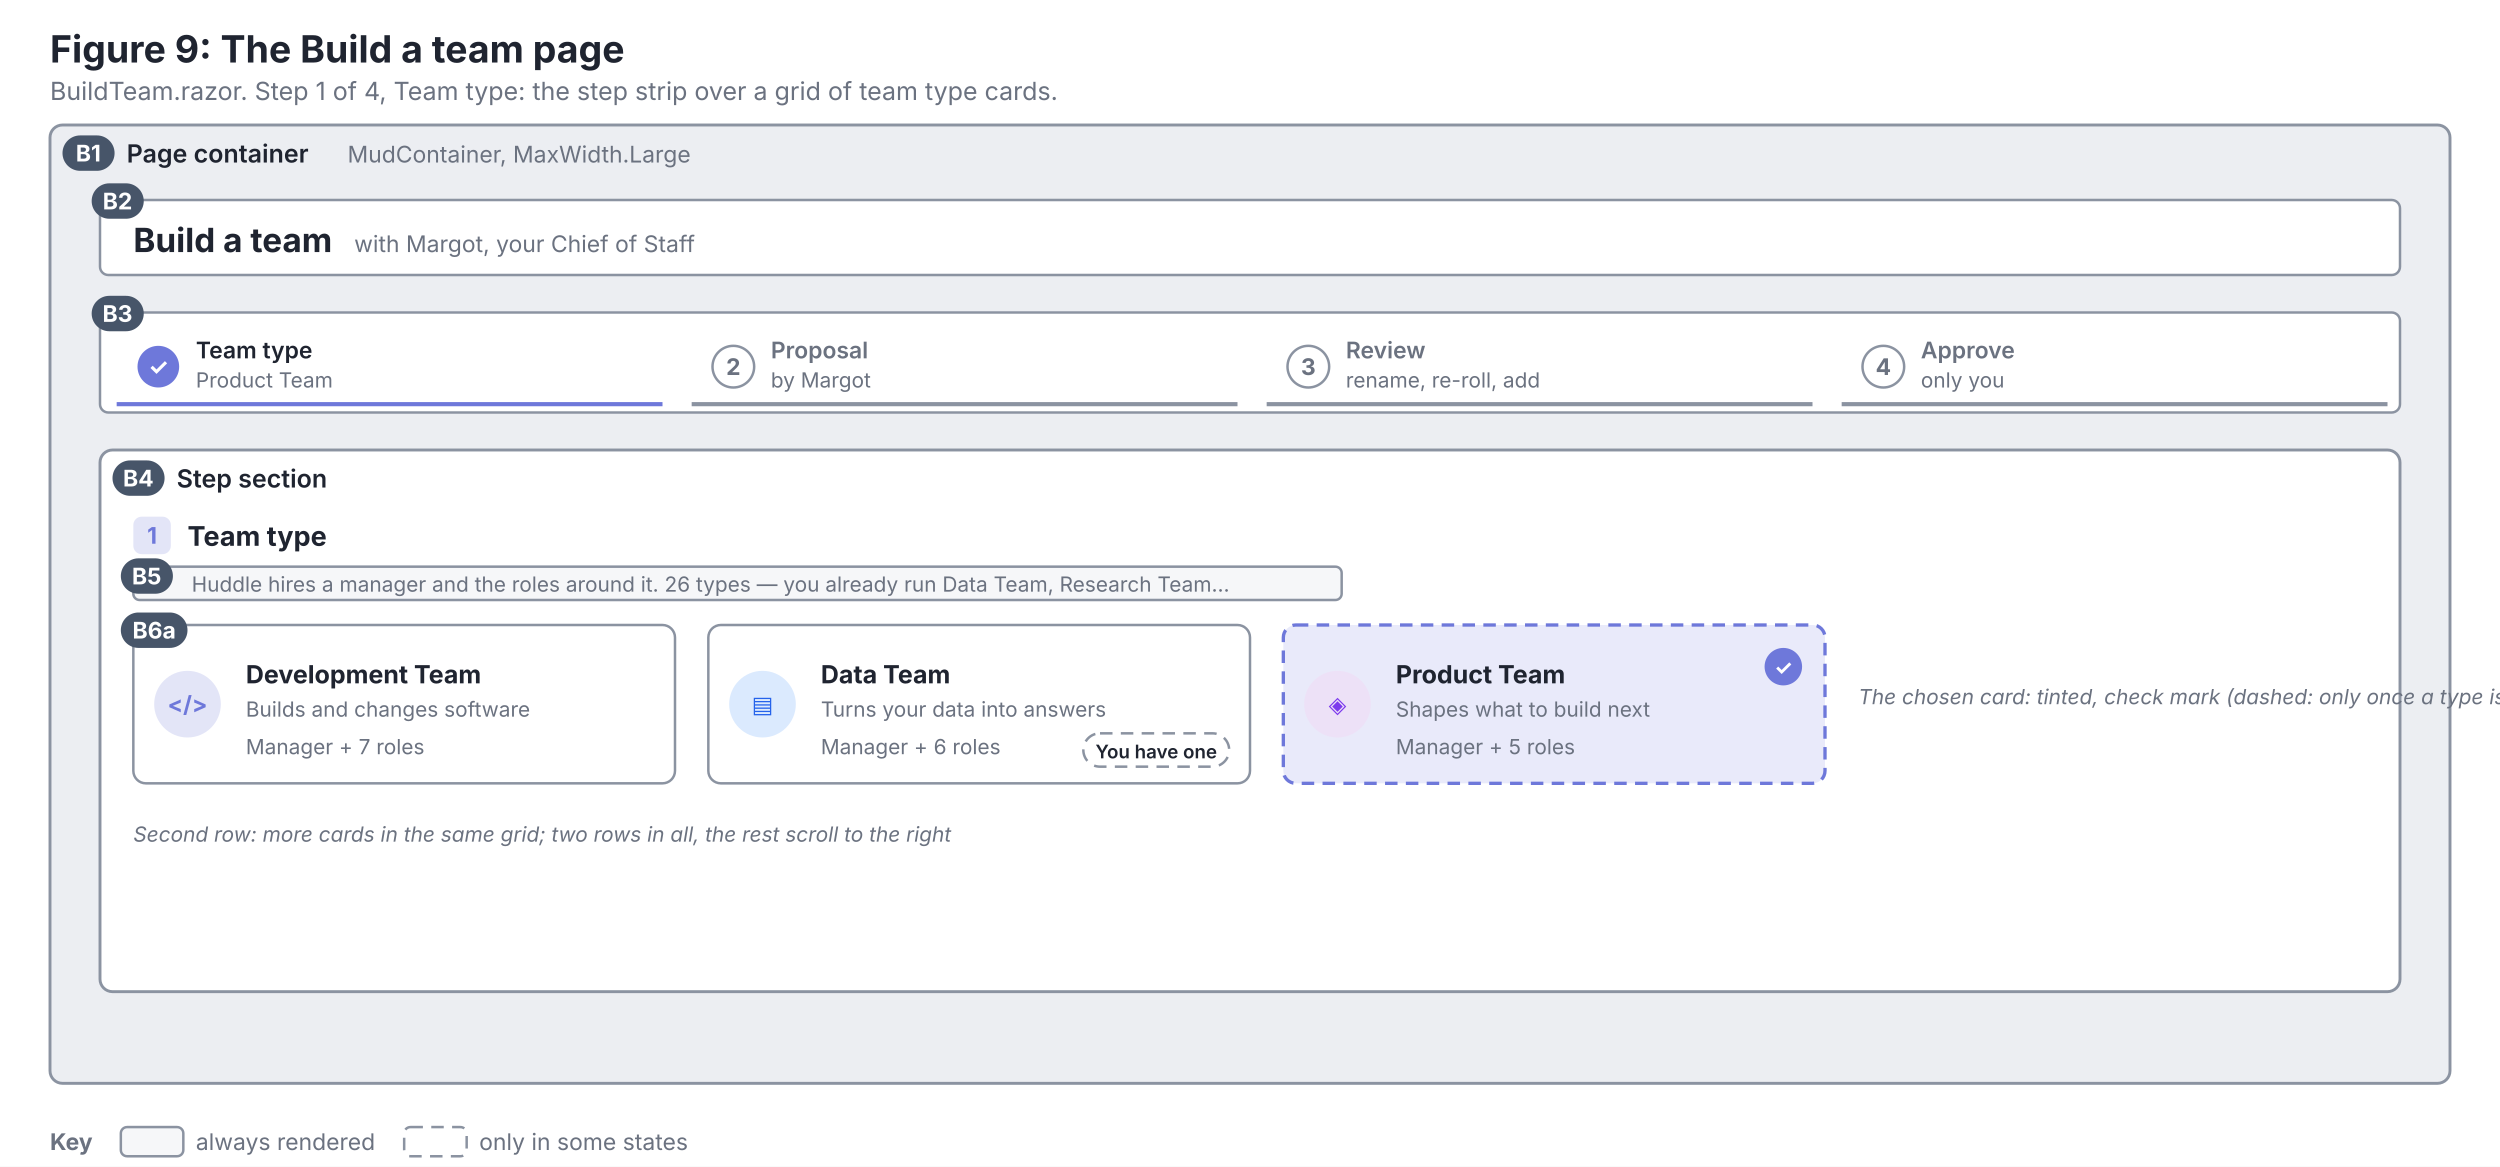
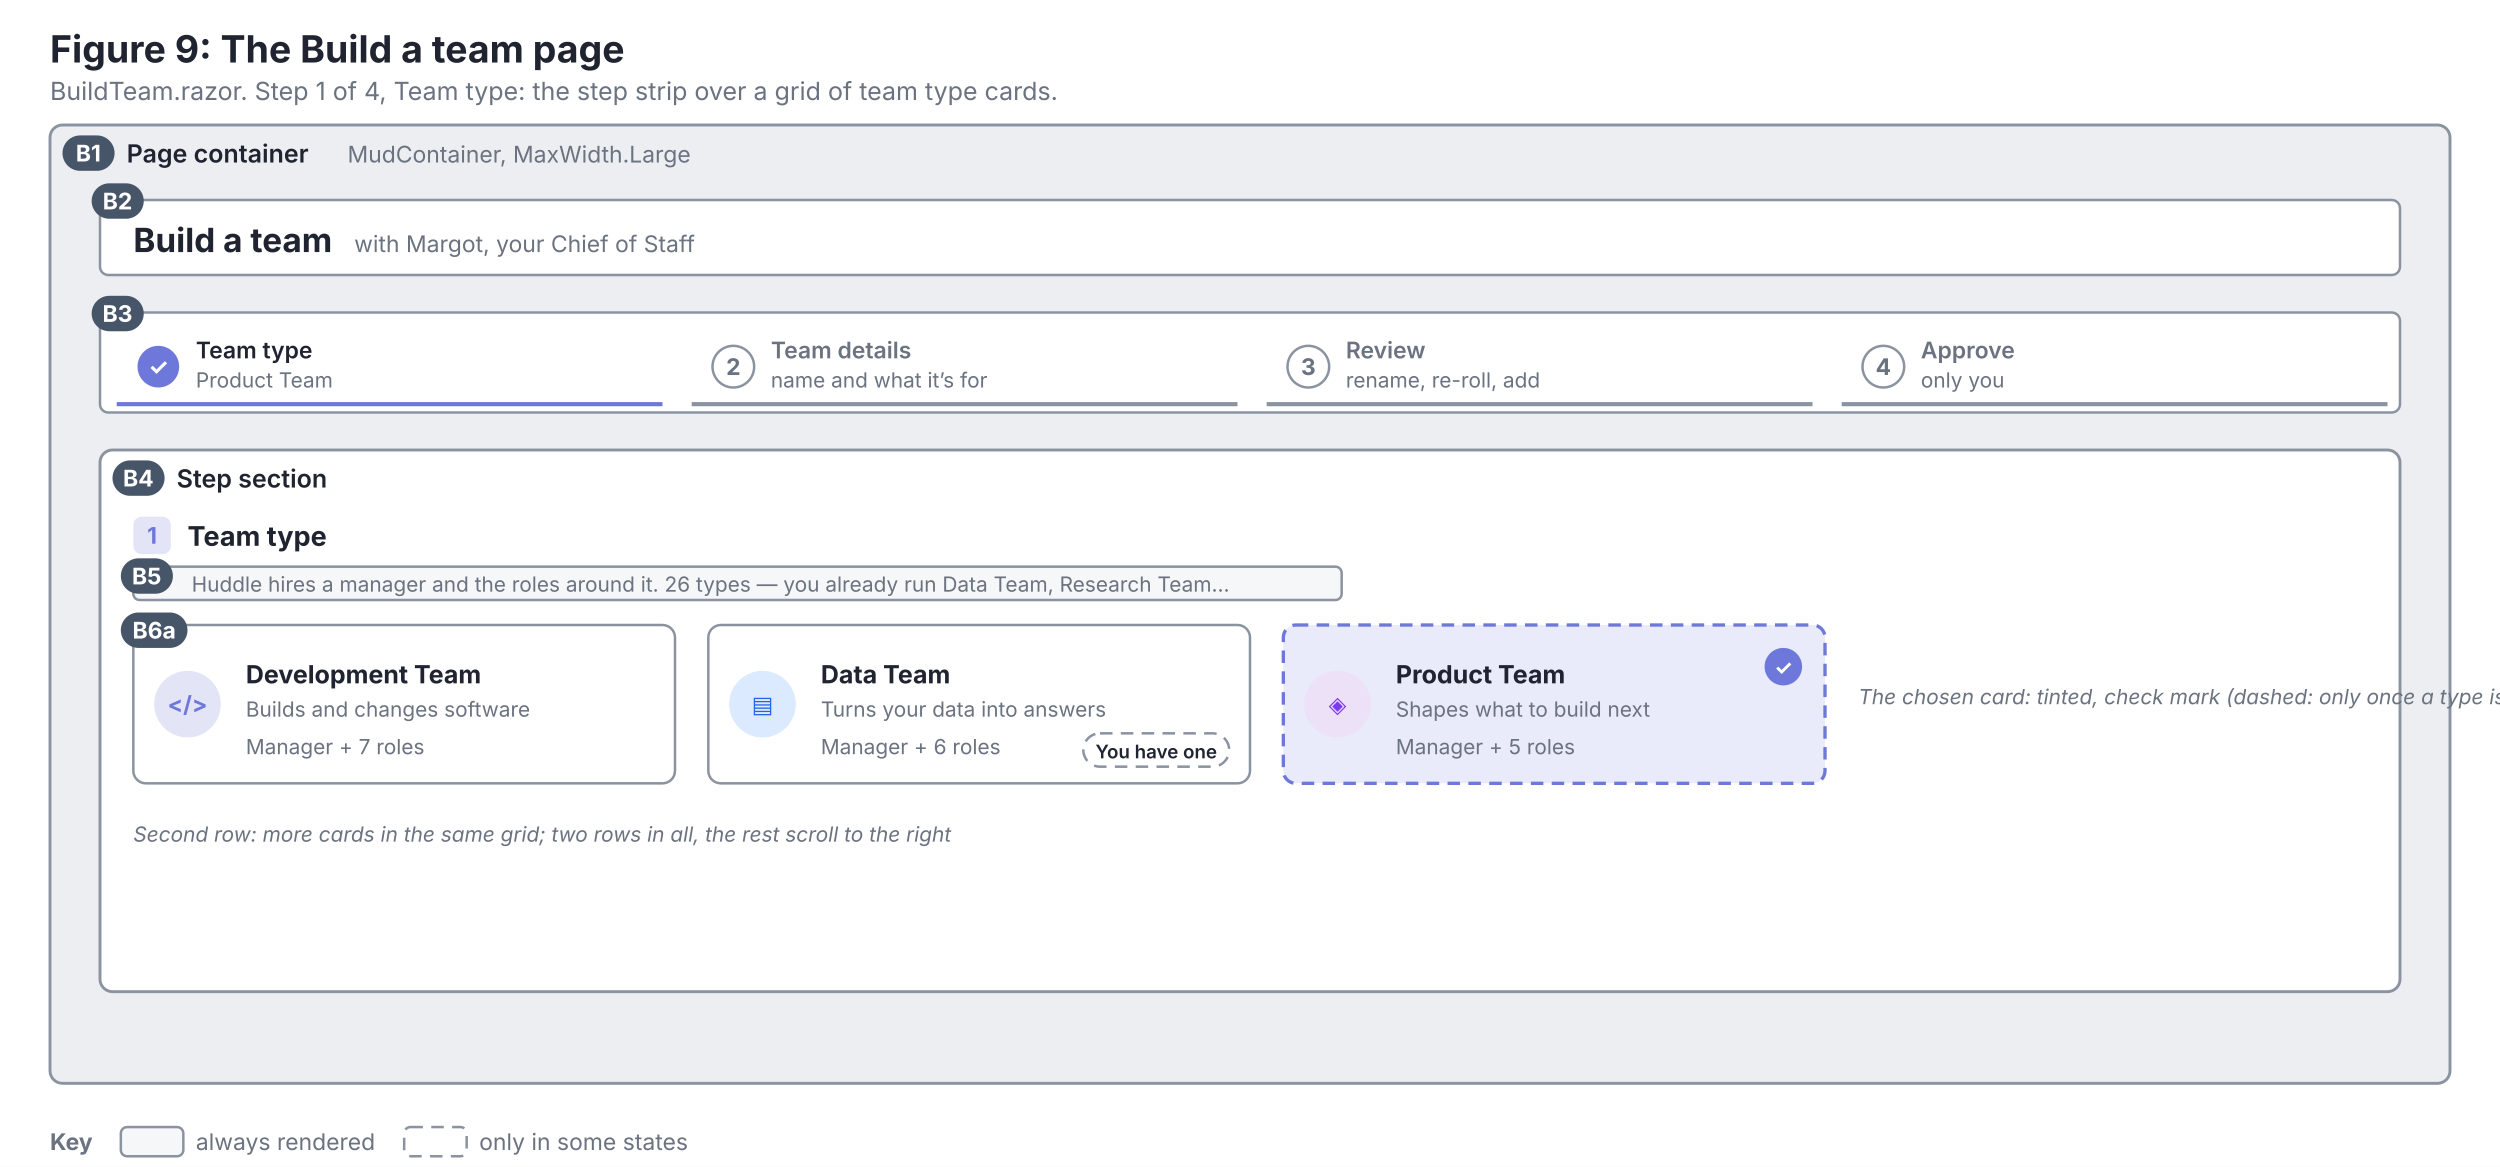
<svg xmlns="http://www.w3.org/2000/svg" viewBox="0 0 1200 560" width="1200" height="560" font-family="Inter, 'Segoe UI', Helvetica, Arial, sans-serif" xml:space="preserve" style="white-space: pre" role="img" aria-label="Figure 9: The Build a team page">
  <rect width="1200" height="560" fill="#ffffff" />
  <text x="24" y="30" font-size="18" font-weight="700" fill="#1f2430" text-anchor="start">Figure 9: The Build a team page</text>
  <text x="24" y="48" font-size="12" font-weight="400" fill="#6b7280" text-anchor="start">BuildTeam.razor. Step 1 of 4, Team type: the step strip over a grid of team type cards.</text>
  <rect x="24" y="60" width="1152" height="460" rx="6" fill="#eceef2" stroke="#8b93a1" stroke-width="1.4" />
  <rect x="30" y="65" width="25" height="17" rx="8.5" fill="#475569" />
  <text x="42.4" y="77.5" font-size="11" font-weight="700" fill="#fff" text-anchor="middle">B1</text>
  <text x="60.8" y="78" font-size="12" font-weight="600" fill="#1f2430" text-anchor="start">Page container</text>
  <text x="166.8" y="78" font-size="11" font-weight="400" fill="#6b7280" text-anchor="start">MudContainer, MaxWidth.Large</text>
  <rect x="48" y="96" width="1104" height="36" rx="4" fill="#ffffff" stroke="#8b93a1" stroke-width="1.2" />
  <rect x="44" y="88" width="25" height="17" rx="8.5" fill="#475569" />
  <text x="56.4" y="100.5" font-size="11" font-weight="700" fill="#fff" text-anchor="middle">B2</text>
  <text x="64" y="121" font-size="16" font-weight="700" fill="#1f2430" text-anchor="start">Build a team</text>
  <text x="170" y="121" font-size="11" font-weight="400" fill="#6b7280" text-anchor="start">with Margot, your Chief of Staff</text>
  <rect x="48" y="150" width="1104" height="48" rx="4" fill="#ffffff" stroke="#8b93a1" stroke-width="1.2" />
  <rect x="44" y="142" width="25" height="17" rx="8.5" fill="#475569" />
  <text x="56.4" y="154.5" font-size="11" font-weight="700" fill="#fff" text-anchor="middle">B3</text>
  <circle cx="76" cy="176" r="10" fill="#6e78da" />
  <text x="76" y="180" font-size="11" font-weight="700" fill="#fff" text-anchor="middle">✓</text>
  <text x="94" y="172" font-size="11" font-weight="600" fill="#1f2430" text-anchor="start">Team type</text>
  <text x="94" y="186" font-size="10" font-weight="400" fill="#6b7280" text-anchor="start">Product Team</text>
  <line x1="56" y1="194" x2="318" y2="194" stroke="#6e78da" stroke-width="2" />
  <circle cx="352" cy="176" r="10" fill="#ffffff" stroke="#8b93a1" stroke-width="1.2" />
  <text x="352" y="180" font-size="11" font-weight="700" fill="#6b7280" text-anchor="middle">2</text>
-   <text x="370" y="172" font-size="11" font-weight="600" fill="#6b7280" text-anchor="start">Proposal</text>
-   <text x="370" y="186" font-size="10" font-weight="400" fill="#6b7280" text-anchor="start">by Margot</text>
+   <text x="370" y="172" font-size="11" font-weight="600" fill="#6b7280" text-anchor="start">Team details</text>
+   <text x="370" y="186" font-size="10" font-weight="400" fill="#6b7280" text-anchor="start">name and what it’s for</text>
  <line x1="332" y1="194" x2="594" y2="194" stroke="#8b93a1" stroke-width="2" />
  <circle cx="628" cy="176" r="10" fill="#ffffff" stroke="#8b93a1" stroke-width="1.2" />
  <text x="628" y="180" font-size="11" font-weight="700" fill="#6b7280" text-anchor="middle">3</text>
  <text x="646" y="172" font-size="11" font-weight="600" fill="#6b7280" text-anchor="start">Review</text>
  <text x="646" y="186" font-size="10" font-weight="400" fill="#6b7280" text-anchor="start">rename, re-roll, add</text>
  <line x1="608" y1="194" x2="870" y2="194" stroke="#8b93a1" stroke-width="2" />
  <circle cx="904" cy="176" r="10" fill="#ffffff" stroke="#8b93a1" stroke-width="1.2" />
  <text x="904" y="180" font-size="11" font-weight="700" fill="#6b7280" text-anchor="middle">4</text>
  <text x="922" y="172" font-size="11" font-weight="600" fill="#6b7280" text-anchor="start">Approve</text>
  <text x="922" y="186" font-size="10" font-weight="400" fill="#6b7280" text-anchor="start">only you</text>
  <line x1="884" y1="194" x2="1146" y2="194" stroke="#8b93a1" stroke-width="2" />
  <rect x="48" y="216" width="1104" height="260" rx="6" fill="#ffffff" stroke="#8b93a1" stroke-width="1.4" />
  <rect x="54" y="221" width="25" height="17" rx="8.5" fill="#475569" />
  <text x="66.4" y="233.5" font-size="11" font-weight="700" fill="#fff" text-anchor="middle">B4</text>
  <text x="84.8" y="234" font-size="12" font-weight="600" fill="#1f2430" text-anchor="start">Step section</text>
  <rect x="64" y="248" width="18" height="18" rx="4" fill="#e3e5f7" />
  <text x="73" y="261" font-size="11" font-weight="700" fill="#6e78da" text-anchor="middle">1</text>
  <text x="90" y="262" font-size="13" font-weight="700" fill="#1f2430" text-anchor="start">Team type</text>
  <rect x="64" y="272" width="580" height="16" rx="3" fill="#f6f7f9" stroke="#8b93a1" stroke-width="1.2" />
  <rect x="58" y="268" width="25" height="17" rx="8.5" fill="#475569" />
  <text x="70.4" y="280.5" font-size="11" font-weight="700" fill="#fff" text-anchor="middle">B5</text>
  <text x="92" y="284" font-size="10" font-weight="400" fill="#6b7280" text-anchor="start">Huddle hires a manager and the roles around it. 26 types — you already run Data Team, Research Team…</text>
  <rect x="64" y="300" width="260" height="76" rx="6" fill="#ffffff" stroke="#8b93a1" stroke-width="1.2" />
  <rect x="58" y="294" width="32" height="17" rx="8.5" fill="#475569" />
  <text x="74" y="306.5" font-size="11" font-weight="700" fill="#fff" text-anchor="middle">B6a</text>
  <circle cx="90" cy="338" r="16" fill="#e3e5f7" />
  <text x="90" y="342" font-size="11" font-weight="700" fill="#6e78da" text-anchor="middle">&lt;/&gt;</text>
  <text x="118" y="328" font-size="12" font-weight="700" fill="#1f2430" text-anchor="start">Development Team</text>
  <text x="118" y="344" font-size="10" font-weight="400" fill="#6b7280" text-anchor="start">Builds and changes software</text>
  <text x="118" y="362" font-size="10" font-weight="400" fill="#6b7280" text-anchor="start">Manager + 7 roles</text>
  <rect x="340" y="300" width="260" height="76" rx="6" fill="#ffffff" stroke="#8b93a1" stroke-width="1.2" />
  <circle cx="366" cy="338" r="16" fill="#dbeafe" />
  <text x="366" y="342" font-size="11" font-weight="700" fill="#2563eb" text-anchor="middle">▤</text>
  <text x="394" y="328" font-size="12" font-weight="700" fill="#1f2430" text-anchor="start">Data Team</text>
  <text x="394" y="344" font-size="10" font-weight="400" fill="#6b7280" text-anchor="start">Turns your data into answers</text>
  <text x="394" y="362" font-size="10" font-weight="400" fill="#6b7280" text-anchor="start">Manager + 6 roles</text>
  <rect x="520" y="352" width="70" height="16" rx="8" fill="#ffffff" stroke="#8b93a1" stroke-width="1.2" stroke-dasharray="6 4" />
  <text x="555" y="364" font-size="9" font-weight="600" fill="#1f2430" text-anchor="middle">You have one</text>
  <rect x="616" y="300" width="260" height="76" rx="6" fill="#e9eafa" stroke="#6e78da" stroke-width="1.6" stroke-dasharray="6 4" />
  <circle cx="642" cy="338" r="16" fill="#ede1f7" />
  <text x="642" y="342" font-size="11" font-weight="700" fill="#7c3aed" text-anchor="middle">◈</text>
  <text x="670" y="328" font-size="12" font-weight="700" fill="#1f2430" text-anchor="start">Product Team</text>
  <text x="670" y="344" font-size="10" font-weight="400" fill="#6b7280" text-anchor="start">Shapes what to build next</text>
  <text x="670" y="362" font-size="10" font-weight="400" fill="#6b7280" text-anchor="start">Manager + 5 roles</text>
  <circle cx="856" cy="320" r="9" fill="#6e78da" />
  <text x="856" y="324" font-size="10" font-weight="700" fill="#fff" text-anchor="middle">✓</text>
  <text x="892" y="338" font-size="10" font-weight="400" fill="#6b7280" text-anchor="start" font-style="italic">The chosen card: tinted, check mark (dashed: only once a type is chosen)</text>
  <text x="64" y="404" font-size="10" font-weight="400" fill="#6b7280" text-anchor="start" font-style="italic">Second row: more cards in the same grid; two rows in all, the rest scroll to the right</text>
  <text x="24" y="552" font-size="11" font-weight="700" fill="#6b7280" text-anchor="start">Key</text>
  <rect x="58" y="541" width="30" height="14" rx="3" fill="#f6f7f9" stroke="#8b93a1" stroke-width="1.2" />
  <text x="94" y="552" font-size="11" font-weight="400" fill="#6b7280" text-anchor="start">always rendered</text>
  <rect x="194" y="541" width="30" height="14" rx="3" fill="#ffffff" stroke="#8b93a1" stroke-width="1.2" stroke-dasharray="6 4" />
  <text x="230" y="552" font-size="11" font-weight="400" fill="#6b7280" text-anchor="start">only in some states</text>
</svg>
